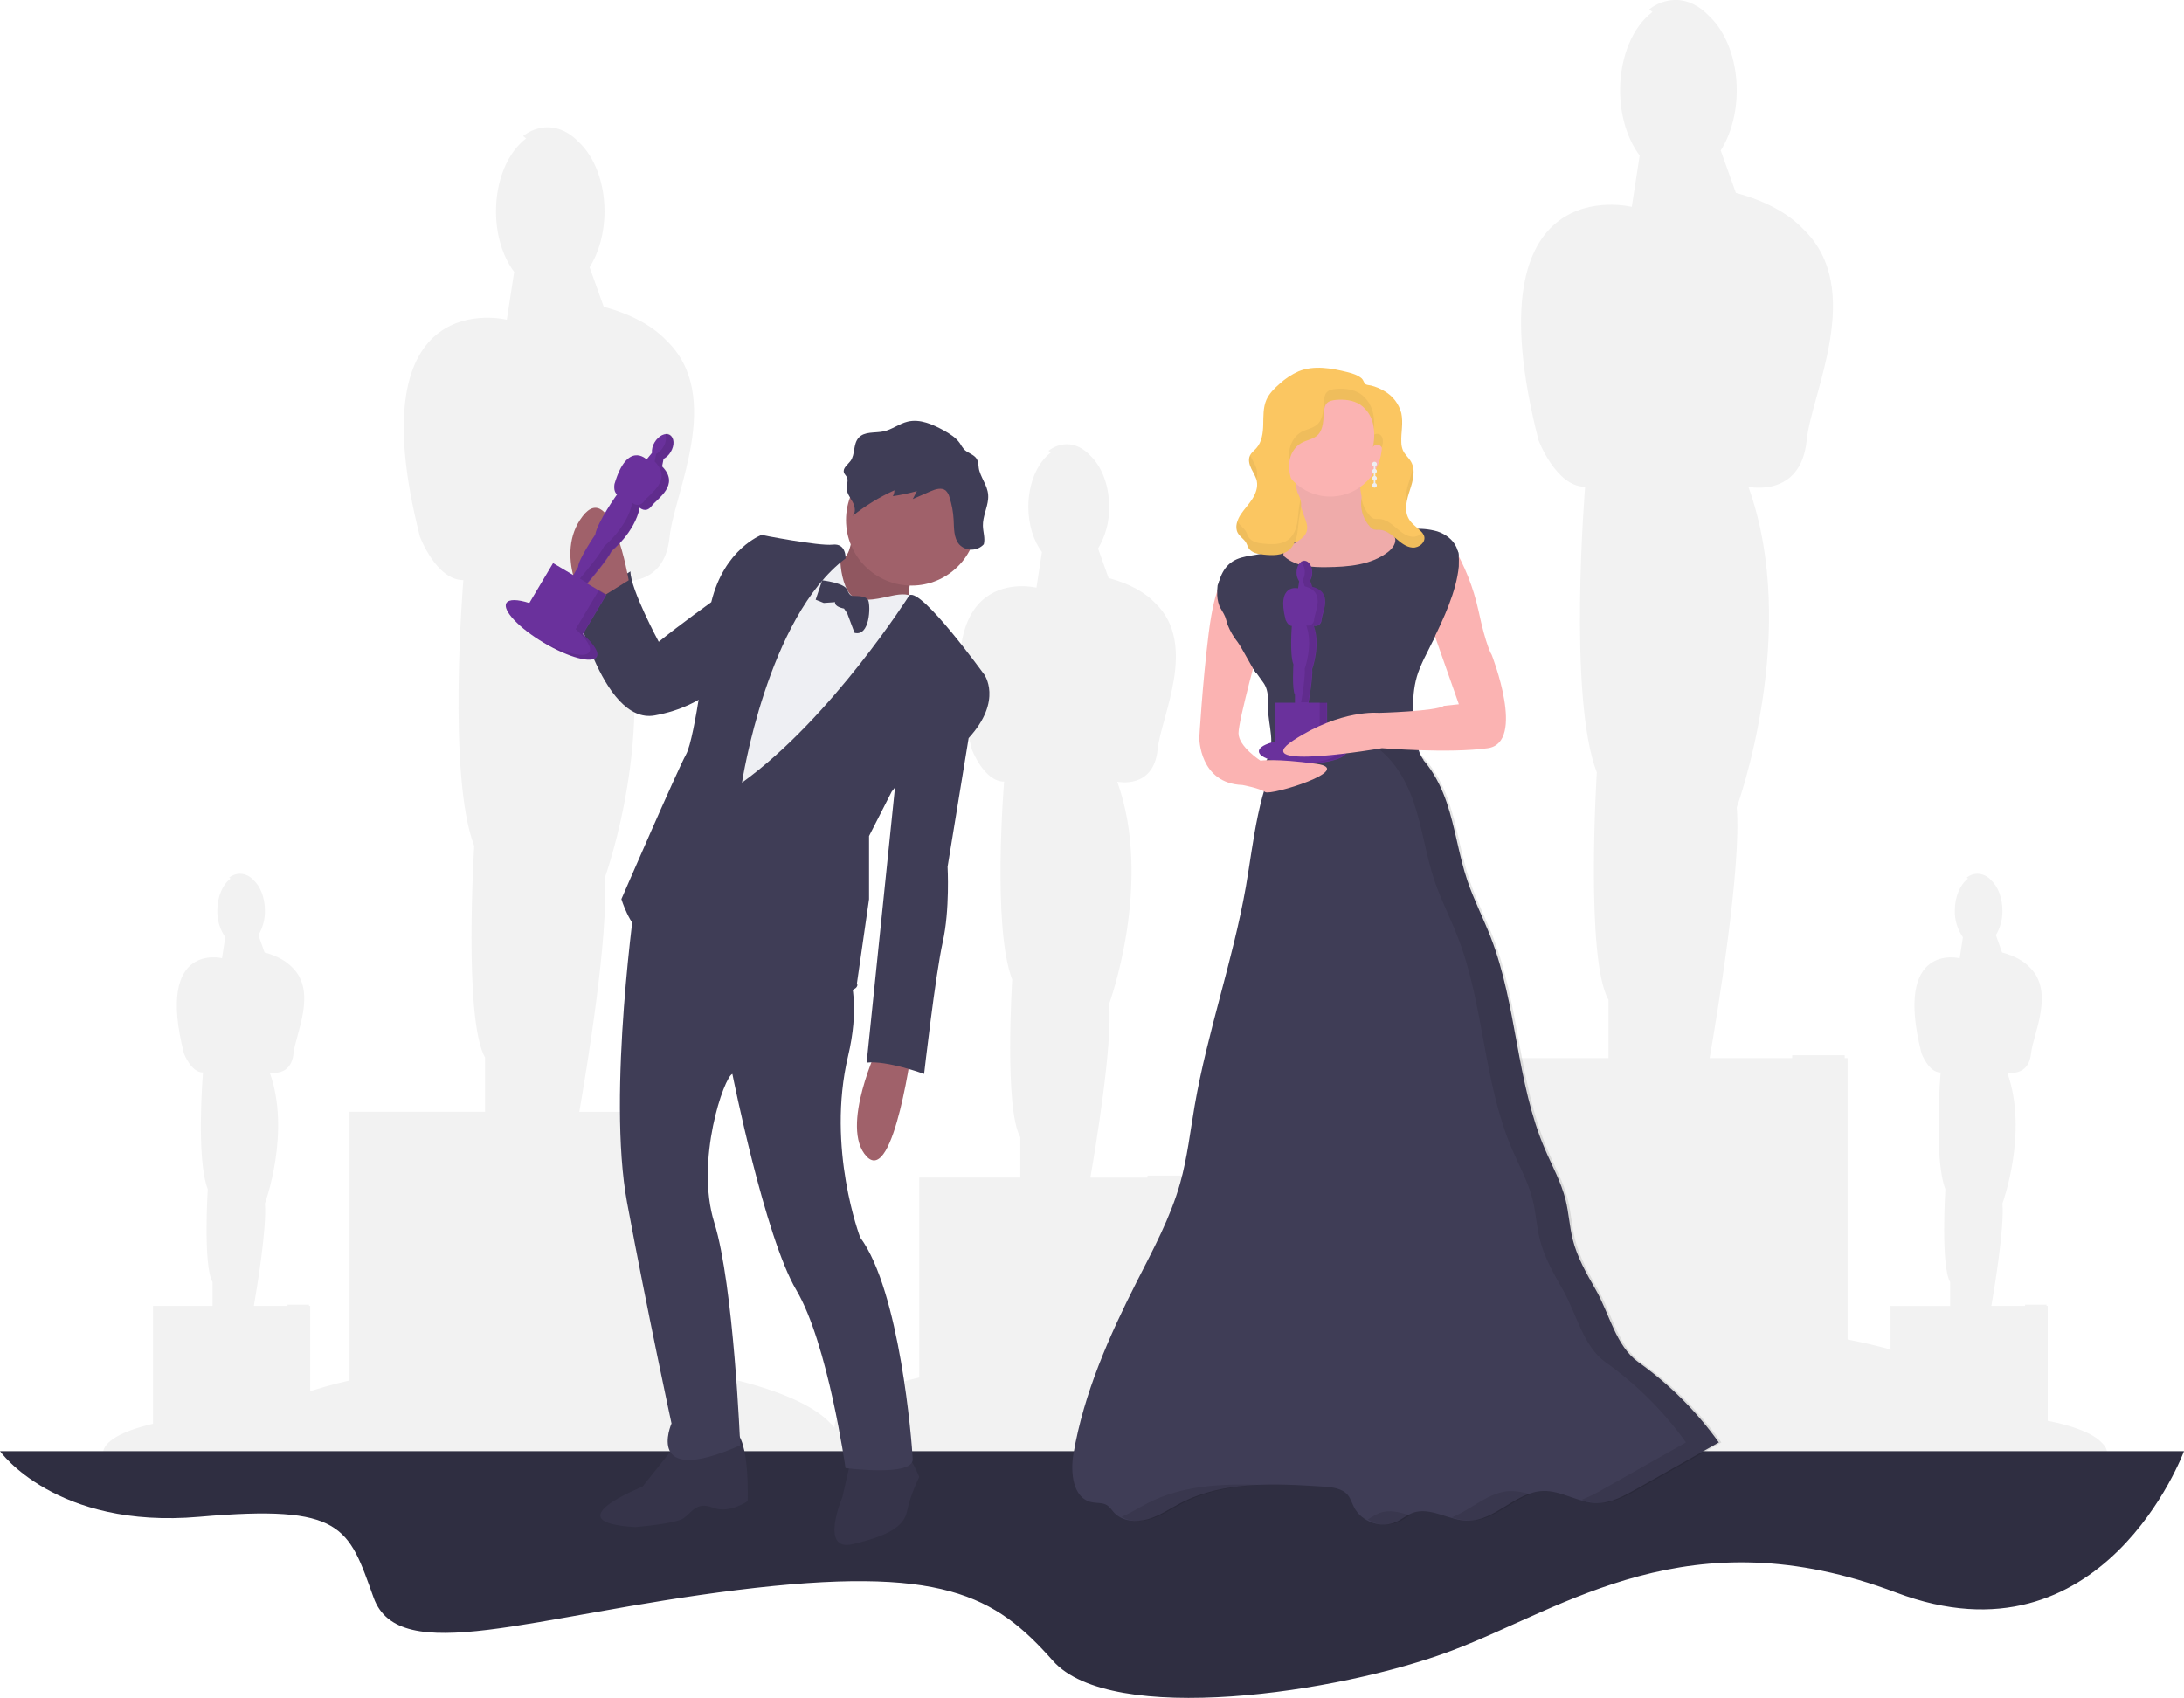
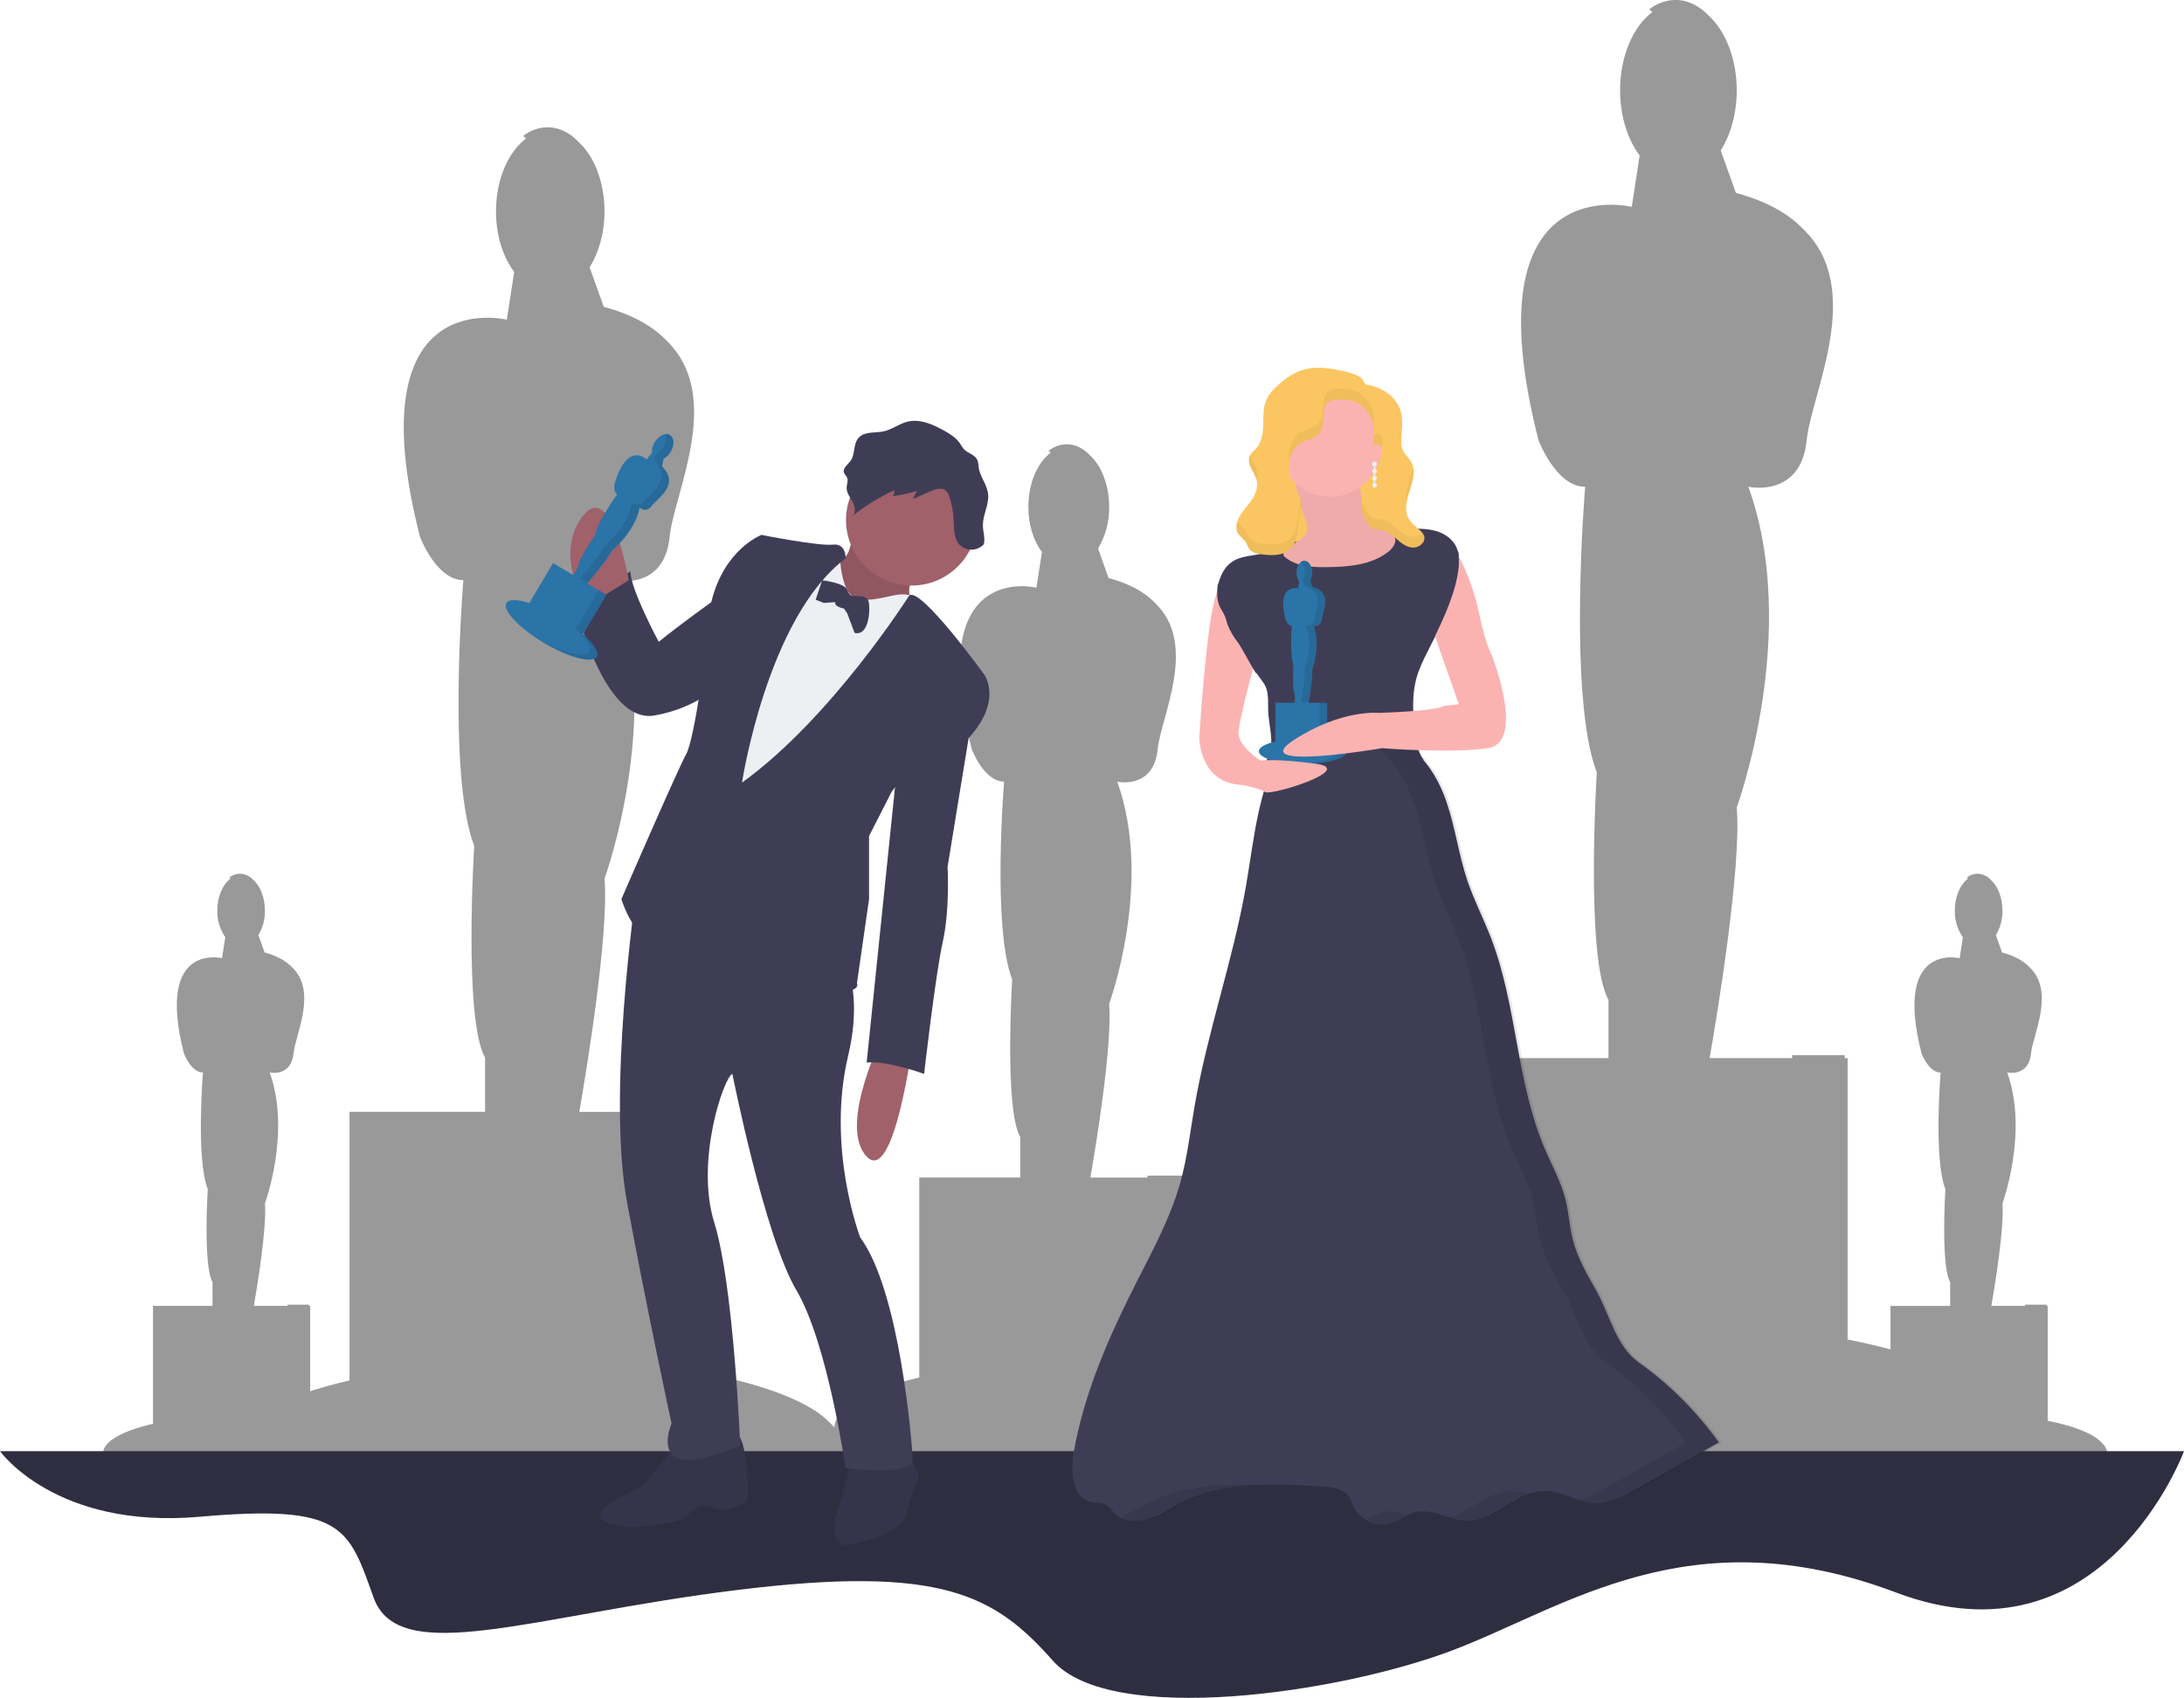
<svg xmlns="http://www.w3.org/2000/svg" width="1081" height="840.51" viewBox="0 0 1081 840.51" role="img" artist="Katerina Limpitsouni" source="https://undraw.co/">
-   <path d="M1039.16,719.07C1029,708.26,1005.49,699,974,692.87V553.55h-1.44v-1.44h-26v1.44H905.71c3.66-21.08,15.87-94.58,13.41-124.1,0,0,31.74-86.57,5.77-158.72,0,0,26,5.77,28.86-23.09,2.33-23.3,29.08-74.78-1.64-104.4-7.21-7.56-17.93-13.81-33.41-18l-7.51-21c4.9-7.75,7.93-18.21,7.93-29.74,0-15.53-5.46-29.14-13.64-36.78-4.71-5-10.46-8-16.67-8a21.38,21.38,0,0,0-13,4.66c.54.41,1.06.85,1.58,1.31-9.49,7.09-16,21.78-16,38.76,0,12.85,3.75,24.36,9.68,32.29l-3.91,25.43S786.36,112,821,247.64c0,0,8.66,23.09,23.09,23.09,0,0-8.66,103.89,5.77,141.41,0,0-5.77,92.35,5.78,112.55v28.86H783.48v142.9c-36.94,8.46-60.61,21.45-60.61,36,0,25.51,72.36,46.18,161.62,46.18S1046.1,758,1046.1,732.48C1046.1,727.82,1043.66,723.32,1039.16,719.07Z" transform="translate(-59.5 -29.75)" fill="#f2f2f2" />
-   <path d="M470.42,734.21c-9.43-10.06-31.33-18.67-60.68-24.38V580.18H408.4v-1.34H384.23v1.34h-38c3.41-19.61,14.77-88,12.48-115.48,0,0,29.54-80.57,5.37-147.71,0,0,24.17,5.37,26.86-21.48,2.17-21.68,27.06-69.59-1.53-97.15-6.71-7-16.68-12.85-31.08-16.73l-7-19.58c4.57-7.22,7.38-16.94,7.38-27.68,0-14.45-5.07-27.11-12.69-34.22-4.38-4.66-9.73-7.4-15.51-7.4a19.86,19.86,0,0,0-12.08,4.34c.5.38,1,.79,1.47,1.21-8.83,6.6-14.9,20.27-14.9,36.07,0,12,3.5,22.67,9,30l-3.64,23.66s-75.19-18.8-43,107.43c0,0,8.06,21.48,21.49,21.48,0,0-8.06,96.68,5.37,131.6,0,0-5.37,85.94,5.37,104.74v26.85H232.49v133c-34.37,7.87-56.4,20-56.4,33.53,0,23.73,67.34,43,150.4,43s150.39-19.24,150.39-43C476.88,742.35,474.61,738.16,470.42,734.21Z" transform="translate(-59.5 -29.75)" fill="#f2f2f2" />
-   <path d="M691.69,727.44c-7-7.5-23.34-13.91-45.2-18.16V612.72h-1v-1h-18v1h-28.3c2.54-14.61,11-65.56,9.3-86,0,0,22-60,4-110,0,0,18,4,20-16,1.62-16.15,20.16-51.83-1.14-72.36-5-5.24-12.42-9.57-23.15-12.46L603,301.29a39,39,0,0,0,5.5-20.62c0-10.76-3.78-20.19-9.46-25.49-3.26-3.47-7.24-5.51-11.54-5.51a14.8,14.8,0,0,0-9,3.24c.38.28.74.58,1.1.9-6.58,4.91-11.1,15.09-11.1,26.86,0,8.91,2.61,16.89,6.72,22.38l-2.72,17.63s-56-14-32,80c0,0,6,16,16,16,0,0-6,72,4,98,0,0-4,64,4,78v20h-50v99c-25.6,5.86-42,14.87-42,25,0,17.68,50.15,32,112,32s112-14.33,112-32C696.5,733.5,694.81,730.38,691.69,727.44Z" transform="translate(-59.5 -29.75)" fill="#f2f2f2" />
-   <path d="M1099.66,743.82c-4.14-4.42-13.75-8.2-26.63-10.71v-56.9h-.59v-.59h-10.61v.59h-16.68c1.5-8.61,6.49-38.64,5.48-50.69,0,0,13-35.37,2.36-64.84,0,0,10.61,2.36,11.79-9.43,1-9.51,11.88-30.54-.67-42.64-2.95-3.09-7.33-5.64-13.65-7.34l-3.07-8.6a22.9,22.9,0,0,0,3.24-12.15c0-6.34-2.23-11.9-5.57-15a9.35,9.35,0,0,0-6.81-3.25,8.74,8.74,0,0,0-5.3,1.91,7.81,7.81,0,0,1,.64.53c-3.87,2.89-6.53,8.89-6.53,15.83a22.28,22.28,0,0,0,4,13.19l-1.6,10.39s-33-8.25-18.86,47.15c0,0,3.54,9.43,9.43,9.43,0,0-3.53,42.44,2.36,57.76,0,0-2.36,37.73,2.36,46v11.79H995.23v58.37c-15.09,3.45-24.76,8.76-24.76,14.71,0,10.42,29.56,18.87,66,18.87s66-8.45,66-18.87C1102.5,747.39,1101.5,745.55,1099.66,743.82Z" transform="translate(-59.5 -29.75)" fill="#f2f2f2" />
-   <path d="M239.66,743.82c-4.14-4.42-13.75-8.2-26.63-10.71v-56.9h-.59v-.59H201.83v.59H185.15c1.5-8.61,6.49-38.64,5.48-50.69,0,0,13-35.37,2.36-64.84,0,0,10.61,2.36,11.79-9.43.95-9.51,11.88-30.54-.67-42.64-3-3.09-7.33-5.64-13.65-7.34l-3.07-8.6a22.9,22.9,0,0,0,3.24-12.15c0-6.34-2.23-11.9-5.57-15a9.35,9.35,0,0,0-6.81-3.25,8.74,8.74,0,0,0-5.3,1.91,7.81,7.81,0,0,1,.64.53c-3.87,2.89-6.53,8.89-6.53,15.83A22.28,22.28,0,0,0,171,493.71l-1.6,10.39s-33-8.25-18.86,47.15c0,0,3.54,9.43,9.43,9.43,0,0-3.53,42.44,2.36,57.76,0,0-2.36,37.73,2.36,46v11.79H135.23v58.37c-15.09,3.45-24.76,8.76-24.76,14.71,0,10.42,29.56,18.87,66,18.87s66-8.45,66-18.87C242.5,747.39,241.5,745.55,239.66,743.82Z" transform="translate(-59.5 -29.75)" fill="#f2f2f2" />
+   <path d="M1039.16,719.07C1029,708.26,1005.49,699,974,692.87V553.55h-1.44v-1.44h-26v1.44H905.71c3.66-21.08,15.87-94.58,13.41-124.1,0,0,31.74-86.57,5.77-158.72,0,0,26,5.77,28.86-23.09,2.33-23.3,29.08-74.78-1.64-104.4-7.21-7.56-17.93-13.81-33.41-18l-7.51-21c4.9-7.75,7.93-18.21,7.93-29.74,0-15.53-5.46-29.14-13.64-36.78-4.71-5-10.46-8-16.67-8a21.38,21.38,0,0,0-13,4.66c.54.41,1.06.85,1.58,1.31-9.49,7.09-16,21.78-16,38.76,0,12.85,3.75,24.36,9.68,32.29l-3.91,25.43S786.36,112,821,247.64c0,0,8.66,23.09,23.09,23.09,0,0-8.66,103.89,5.77,141.41,0,0-5.77,92.35,5.78,112.55v28.86H783.48v142.9c-36.94,8.46-60.61,21.45-60.61,36,0,25.51,72.36,46.18,161.62,46.18S1046.1,758,1046.1,732.48C1046.1,727.82,1043.66,723.32,1039.16,719.07Z" transform="translate(-59.5 -29.75)" fill="#999" />
+   <path d="M470.42,734.21c-9.43-10.06-31.33-18.67-60.68-24.38V580.18H408.4v-1.34H384.23v1.34h-38c3.41-19.61,14.77-88,12.48-115.48,0,0,29.54-80.57,5.37-147.71,0,0,24.17,5.37,26.86-21.48,2.17-21.68,27.06-69.59-1.53-97.15-6.71-7-16.68-12.85-31.08-16.73l-7-19.58c4.57-7.22,7.38-16.94,7.38-27.68,0-14.45-5.07-27.11-12.69-34.22-4.38-4.66-9.73-7.4-15.51-7.4a19.86,19.86,0,0,0-12.08,4.34c.5.38,1,.79,1.47,1.21-8.83,6.6-14.9,20.27-14.9,36.07,0,12,3.5,22.67,9,30l-3.64,23.66s-75.19-18.8-43,107.43c0,0,8.06,21.48,21.49,21.48,0,0-8.06,96.68,5.37,131.6,0,0-5.37,85.94,5.37,104.74v26.85H232.49v133c-34.37,7.87-56.4,20-56.4,33.53,0,23.73,67.34,43,150.4,43s150.39-19.24,150.39-43C476.88,742.35,474.61,738.16,470.42,734.21Z" transform="translate(-59.5 -29.75)" fill="#999" />
+   <path d="M691.69,727.44c-7-7.5-23.34-13.91-45.2-18.16V612.72h-1v-1h-18v1h-28.3c2.54-14.61,11-65.56,9.3-86,0,0,22-60,4-110,0,0,18,4,20-16,1.62-16.15,20.16-51.83-1.14-72.36-5-5.24-12.42-9.57-23.15-12.46L603,301.29a39,39,0,0,0,5.5-20.62c0-10.76-3.78-20.19-9.46-25.49-3.26-3.47-7.24-5.51-11.54-5.51a14.8,14.8,0,0,0-9,3.24c.38.28.74.58,1.1.9-6.58,4.91-11.1,15.09-11.1,26.86,0,8.91,2.61,16.89,6.72,22.38l-2.72,17.63s-56-14-32,80c0,0,6,16,16,16,0,0-6,72,4,98,0,0-4,64,4,78v20h-50v99c-25.6,5.86-42,14.87-42,25,0,17.68,50.15,32,112,32s112-14.33,112-32C696.5,733.5,694.81,730.38,691.69,727.44Z" transform="translate(-59.5 -29.75)" fill="#999" />
+   <path d="M1099.66,743.82c-4.14-4.42-13.75-8.2-26.63-10.71v-56.9h-.59v-.59h-10.61v.59h-16.68c1.5-8.61,6.49-38.64,5.48-50.69,0,0,13-35.37,2.36-64.84,0,0,10.61,2.36,11.79-9.43,1-9.51,11.88-30.54-.67-42.64-2.95-3.09-7.33-5.64-13.65-7.34l-3.07-8.6a22.9,22.9,0,0,0,3.24-12.15c0-6.34-2.23-11.9-5.57-15a9.35,9.35,0,0,0-6.81-3.25,8.74,8.74,0,0,0-5.3,1.91,7.81,7.81,0,0,1,.64.53c-3.87,2.89-6.53,8.89-6.53,15.83a22.28,22.28,0,0,0,4,13.19l-1.6,10.39s-33-8.25-18.86,47.15c0,0,3.54,9.43,9.43,9.43,0,0-3.53,42.44,2.36,57.76,0,0-2.36,37.73,2.36,46v11.79H995.23v58.37c-15.09,3.45-24.76,8.76-24.76,14.71,0,10.42,29.56,18.87,66,18.87s66-8.45,66-18.87C1102.5,747.39,1101.5,745.55,1099.66,743.82Z" transform="translate(-59.5 -29.75)" fill="#999" />
+   <path d="M239.66,743.82c-4.14-4.42-13.75-8.2-26.63-10.71v-56.9h-.59v-.59H201.83v.59H185.15c1.5-8.61,6.49-38.64,5.48-50.69,0,0,13-35.37,2.36-64.84,0,0,10.61,2.36,11.79-9.43.95-9.51,11.88-30.54-.67-42.64-3-3.09-7.33-5.64-13.65-7.34l-3.07-8.6a22.9,22.9,0,0,0,3.24-12.15c0-6.34-2.23-11.9-5.57-15a9.35,9.35,0,0,0-6.81-3.25,8.74,8.74,0,0,0-5.3,1.91,7.81,7.81,0,0,1,.64.53c-3.87,2.89-6.53,8.89-6.53,15.83A22.28,22.28,0,0,0,171,493.71l-1.6,10.39s-33-8.25-18.86,47.15c0,0,3.54,9.43,9.43,9.43,0,0-3.53,42.44,2.36,57.76,0,0-2.36,37.73,2.36,46v11.79H135.23v58.37c-15.09,3.45-24.76,8.76-24.76,14.71,0,10.42,29.56,18.87,66,18.87s66-8.45,66-18.87C242.5,747.39,241.5,745.55,239.66,743.82Z" transform="translate(-59.5 -29.75)" fill="#999" />
  <path d="M59.5,748.13h1081s-40,108.72-142.47,70-163.71,7.5-219.95,28.74-168.71,37.5-197.45,5-55-47.49-156.21-35-167.47,38.74-180,3.75-15-46.24-86.23-40S59.5,748.13,59.5,748.13Z" transform="translate(-59.5 -29.75)" fill="#2f2e41" />
  <path d="M694.24,399.7c-12.14,20.64-14,45.48-18.09,69.06-6.42,36.54-19,71.78-25.34,108.34-2.21,12.79-3.64,25.76-7.15,38.25-4.82,17.16-13.42,33-21.49,48.85-13.74,27.08-26.21,55.24-31.34,85.17-1.6,9.33-.35,22,8.89,24,2.64.59,5.61.12,7.86,1.62,1.32.87,2.16,2.28,3.22,3.45,4.06,4.48,11.05,5,16.85,3.37s10.86-5.21,16.24-8c21.36-11,46.68-9.69,70.64-8.13,4.41.28,9.36.83,12.15,4.27,1.41,1.75,2,4,3.05,6,3.72,7.25,13.54,10.62,20.92,7.18,2.76-1.29,5.13-3.36,8-4.42,8.77-3.27,18,3.82,27.39,3.87,13.5.06,23.66-14.24,37.15-14.73,9.2-.33,17.61,5.94,26.81,6,6.9,0,13.26-3.48,19.26-6.87l41-23.16a170.64,170.64,0,0,0-39.73-39.68c-11.29-8-14.34-24-21.23-36-4.55-7.94-9.15-16-11.37-24.87-1.6-6.4-1.92-13.06-3.5-19.47-2.19-8.84-6.7-16.89-10.28-25.26-14.2-33.16-13.72-71-26.73-104.65-3.66-9.48-8.37-18.55-11.62-28.18-4.28-12.68-5.95-26.12-10.27-38.78s-12-25.09-24.25-30.54a48.75,48.75,0,0,0-16.72-3.63C720.25,391.84,707.52,394.3,694.24,399.7Z" transform="translate(-59.5 -29.75)" fill="#3f3d56" />
  <rect x="631.06" y="201.78" width="57.04" height="76.06" fill="#fbc661" />
  <path d="M746.06,290.53c-2.9-.45-5.86,0-8.79,0-7.21-.09-9.26,8.62-16.45,9.33-8.77.86-20.93-4.69-28.26.21a28.39,28.39,0,0,1-4.24,2.44c-6,2.64-13.33,1.66-18.82,5.25S662,318.44,662,325a17.38,17.38,0,0,0,1,6.91c.77,1.87,2.05,3.49,2.82,5.36.54,1.32.82,2.73,1.27,4.09a33.48,33.48,0,0,0,5,8.64l12.7,17.67c3.33,4.64,2,10.38,2.54,16.07.4,4.37,1.42,8.69,1.41,13.07s-1.21,9-4.48,12q11.28-.69,22.49-2.07c6.16-.76,12.3-1.67,18.49-2.11,13-.92,26.06.27,39,1.46-2.14-2.66-3.11-6.37-3.64-9.74-1.76-11.18-2.87-22.89.81-33.59a79.28,79.28,0,0,1,4.15-9.34l3.95-7.95c5.59-11.24,10.81-22.76,12-35.26a19,19,0,0,0-1.11-9.5c-1.73-3.87-5.47-6.59-9.5-7.91a33.39,33.39,0,0,0-12.6-1.1C754.36,291.89,750,291.13,746.06,290.53Z" transform="translate(-59.5 -29.75)" fill="#3f3d56" />
  <path d="M705,285.27c.91,2.38,2,4.93,1.29,7.39-1.32,4.88-8.06,5.87-11,10a2.13,2.13,0,0,0-.45,2.11,2.32,2.32,0,0,0,.54.63c5.49,4.78,13.43,5.19,20.71,5.11,10.61-.1,21.94-1,30.35-7.43,2.35-1.8,4.56-4.8,3.36-7.51-.93-2.07-3.38-2.85-5.41-3.87-4.55-2.29-7.81-6.65-9.61-11.42s-2.26-9.92-2.34-15a4.25,4.25,0,0,0-.54-2.5c-.7-1-2-1.15-3.23-1.23a96.57,96.57,0,0,0-20.53.82c-1.92.28-5.58.54-6.93,2.11s-.57,3.43-.31,5.14A76.79,76.79,0,0,0,705,285.27Z" transform="translate(-59.5 -29.75)" fill="#fbb3b2" />
  <path d="M705,285.27c.91,2.38,2,4.93,1.29,7.39-1.32,4.88-8.06,5.87-11,10a2.13,2.13,0,0,0-.45,2.11,2.32,2.32,0,0,0,.54.63c5.49,4.78,13.43,5.19,20.71,5.11,10.61-.1,21.94-1,30.35-7.43,2.35-1.8,4.56-4.8,3.36-7.51-.93-2.07-3.38-2.85-5.41-3.87-4.55-2.29-7.81-6.65-9.61-11.42s-2.26-9.92-2.34-15a4.25,4.25,0,0,0-.54-2.5c-.7-1-2-1.15-3.23-1.23a96.57,96.57,0,0,0-20.53.82c-1.92.28-5.58.54-6.93,2.11s-.57,3.43-.31,5.14A76.79,76.79,0,0,0,705,285.27Z" transform="translate(-59.5 -29.75)" opacity="0.05" />
  <circle cx="658.41" cy="220.21" r="25.61" fill="#fbb3b2" />
  <path d="M742.33,778.75a35.36,35.36,0,0,0-5.79,3.22,16.45,16.45,0,0,0,15.28,1.2c1.94-.91,3.68-2.2,5.54-3.25C752.24,778.32,747.21,776.93,742.33,778.75Z" transform="translate(-59.5 -29.75)" opacity="0.1" />
  <path d="M627.59,773.86c-4.33,2.22-8.46,4.93-12.93,6.78,4.06,2.42,9.49,2.53,14.16,1.18,5.8-1.69,10.86-5.21,16.23-8,11.72-6,24.64-8.35,37.86-9C663.75,764.18,644.44,765.2,627.59,773.86Z" transform="translate(-59.5 -29.75)" opacity="0.1" />
  <path d="M871.68,704.13c-11.29-8-14.33-24-21.23-36-4.55-7.94-9.15-16-11.37-24.87-1.6-6.4-1.92-13.06-3.5-19.47-2.18-8.84-6.69-16.89-10.27-25.26-14.2-33.16-13.73-71-26.73-104.65-3.67-9.48-8.38-18.55-11.63-28.18-4.27-12.68-6-26.12-10.27-38.78s-12-25.09-24.25-30.54c-5.23-2.34-11-3.25-16.72-3.63a87,87,0,0,0-14.48.25A44.88,44.88,0,0,1,735,396.4c12.22,5.45,19.93,17.88,24.25,30.54s6,26.1,10.27,38.78c3.25,9.63,8,18.7,11.62,28.18,13,33.65,12.53,71.49,26.73,104.65,3.59,8.37,8.1,16.42,10.28,25.26,1.58,6.41,1.9,13.07,3.5,19.47,2.22,8.87,6.82,16.93,11.37,24.87,6.89,12,9.94,27.94,21.23,36A170.64,170.64,0,0,1,894,743.81l-41,23.16a70.8,70.8,0,0,1-10.75,5.26,30.3,30.3,0,0,0,9,1.61c6.89,0,13.25-3.48,19.25-6.87l41-23.16A170.45,170.45,0,0,0,871.68,704.13Z" transform="translate(-59.5 -29.75)" opacity="0.1" />
  <path d="M806.87,767.89c-10.57.38-19.1,9.25-28.8,13a32.66,32.66,0,0,0,9.11,1.69c10.86,0,19.56-9.19,29.57-13.06A29.38,29.38,0,0,0,806.87,767.89Z" transform="translate(-59.5 -29.75)" opacity="0.1" />
-   <path d="M716.36,396.51V377.62h-9.17c.49-2.83,2.13-12.72,1.8-16.69,0,0,4.27-11.64.78-21.34a3.14,3.14,0,0,0,3.88-3.1c.38-3.88,5.82-13.58-4.66-16.3l-1.07-3a7.52,7.52,0,0,0,1.07-4c0-3.21-1.74-5.82-3.88-5.82s-3.88,2.61-3.88,5.82a7.34,7.34,0,0,0,1.3,4.35L702,321s-10.86-2.72-6.2,15.52c0,0,1.16,3.1,3.1,3.1,0,0-1.16,14,.78,19,0,0-.78,12.41.77,15.13v3.88h-9.7v19.21c-5,1.14-8.15,2.89-8.15,4.85,0,3.43,9.73,6.21,21.73,6.21s21.73-2.78,21.73-6.21C726.06,399.52,722.21,397.62,716.36,396.51Z" transform="translate(-59.5 -29.75)" fill="#6A319C" />
+   <path d="M716.36,396.51V377.62h-9.17c.49-2.83,2.13-12.72,1.8-16.69,0,0,4.27-11.64.78-21.34a3.14,3.14,0,0,0,3.88-3.1c.38-3.88,5.82-13.58-4.66-16.3l-1.07-3a7.52,7.52,0,0,0,1.07-4c0-3.21-1.74-5.82-3.88-5.82s-3.88,2.61-3.88,5.82a7.34,7.34,0,0,0,1.3,4.35L702,321s-10.86-2.72-6.2,15.52c0,0,1.16,3.1,3.1,3.1,0,0-1.16,14,.78,19,0,0-.78,12.41.77,15.13v3.88h-9.7v19.21c-5,1.14-8.15,2.89-8.15,4.85,0,3.43,9.73,6.21,21.73,6.21s21.73-2.78,21.73-6.21C726.06,399.52,722.21,397.62,716.36,396.51Z" transform="translate(-59.5 -29.75)" fill="#2B74A8" />
  <path d="M705.3,313a7.55,7.55,0,0,1-1.06,4l1.06,3c10.48,2.71,5.05,12.41,4.66,16.29a3.15,3.15,0,0,1-3.88,3.11c3.49,9.7-.78,21.34-.78,21.34.33,4-1.31,13.85-1.8,16.69H707c.49-2.84,2.14-12.72,1.81-16.69,0,0,4.26-11.64.77-21.34a3.15,3.15,0,0,0,3.88-3.11c.39-3.88,5.82-13.58-4.65-16.29l-1.07-3a7.55,7.55,0,0,0,1.07-4c0-3.21-1.74-5.82-3.88-5.82a2.87,2.87,0,0,0-1.75.63A6.57,6.57,0,0,1,705.3,313Z" transform="translate(-59.5 -29.75)" opacity="0.1" />
  <path d="M716.17,396.31V377.43h-3.49v18.88c5.84,1.12,9.7,3,9.7,5.17,0,3.27-8.8,5.94-20,6.19l1.75,0c12,0,21.73-2.78,21.73-6.21C725.87,399.33,722,397.43,716.17,396.31Z" transform="translate(-59.5 -29.75)" opacity="0.1" />
  <path d="M726.54,214c-8-2-16.6-3.53-24.22-.46a34.63,34.63,0,0,0-9.52,6.27c-2.59,2.25-5.11,4.74-6.49,7.89-1.65,3.8-1.46,8.1-1.56,12.24s-.65,8.58-3.4,11.67c-1.07,1.2-2.46,2.18-3.15,3.64-1,2-.34,4.47.64,6.5s2.29,3.95,2.74,6.17c.61,3.07-.58,6.25-2.27,8.89s-3.89,4.92-5.64,7.53-3.11,6.35-1.52,9.22c1,1.85,3.06,3,4.1,4.82.5.87.75,1.88,1.28,2.73,1.47,2.33,4.56,2.9,7.29,3.18,4.37.46,9.24.6,12.63-2.2,2.33-1.92,3.51-4.91,4.08-7.88s.59-6,1.12-9c.38-2.14,1-4.28.82-6.44-.25-2.88-1.92-5.41-3.23-8A21.86,21.86,0,0,1,697.58,259c.39-4.06,2.53-8.07,6.11-10,2.52-1.39,5.63-1.74,7.77-3.66,3.39-3,2.88-8.32,3.49-12.81a6.11,6.11,0,0,1,.95-2.81c1.06-1.44,3-1.83,4.8-2,4.19-.36,8.64.09,12.15,2.42a15.71,15.71,0,0,1,6.3,9.68,27.72,27.72,0,0,1-.21,11.75c.14-1.69,2.74-2.15,3.94-1s1.26,3.13.92,4.79c-1.4,7-7.74,12-9.87,18.8a17,17,0,0,0,3.66,16.3,4.63,4.63,0,0,0,2,1.42,8.56,8.56,0,0,0,2.43.12c3.19,0,5.93,2.19,8.36,4.27s5,4.31,8.24,4.56,6.73-2.67,5.77-5.72a6.18,6.18,0,0,0-1.63-2.38c-2-2.06-4.62-3.68-6-6.2-2.41-4.23-.94-9.52.58-14.15s3-9.93.53-14.14c-1.16-2-3.1-3.5-4-5.62a10.58,10.58,0,0,1-.77-3.86c-.21-4.84,1-9.77,0-14.49a17.7,17.7,0,0,0-8.33-10.88,24.07,24.07,0,0,0-6.68-2.79c-.91-.23-2.29-.18-2.93-.86s-.86-1.89-1.67-2.65C731.53,215.41,728.93,214.59,726.54,214Z" transform="translate(-59.5 -29.75)" fill="#fbc661" />
  <path d="M742.88,245.19a2.7,2.7,0,0,0-3.19-.26,32.78,32.78,0,0,1-.69,6.32c.44-1.41,2.76-1.73,3.88-.63a3.38,3.38,0,0,1,.57.75,13.46,13.46,0,0,0,.35-1.39C744.14,248.32,744.09,246.38,742.88,245.19Z" transform="translate(-59.5 -29.75)" opacity="0.05" />
  <path d="M753,243.38a11.69,11.69,0,0,0,.09,1.19,49.33,49.33,0,0,0,.19-8.23A63.74,63.74,0,0,0,753,243.38Z" transform="translate(-59.5 -29.75)" opacity="0.05" />
  <path d="M739,251.25a1.91,1.91,0,0,0-.06.33Z" transform="translate(-59.5 -29.75)" opacity="0.05" />
  <path d="M755.67,278.46a42.46,42.46,0,0,1,1.6-6c1.21-3.66,2.37-7.75,1.58-11.39a39.89,39.89,0,0,1-1.58,6C756.06,270.69,754.88,274.8,755.67,278.46Z" transform="translate(-59.5 -29.75)" opacity="0.05" />
  <path d="M739.15,239.83a21.71,21.71,0,0,1,.4,2.37,24.32,24.32,0,0,0-.4-7.8,15.7,15.7,0,0,0-6.3-9.69c-3.51-2.32-8-2.78-12.15-2.42-1.78.16-3.74.55-4.8,2a6.07,6.07,0,0,0-.95,2.8c-.61,4.5-.1,9.79-3.49,12.81-2.14,1.93-5.25,2.28-7.77,3.67-3.58,2-5.72,6-6.11,10a17.43,17.43,0,0,0,.16,4.33,12.53,12.53,0,0,1,6-8.94c2.52-1.39,5.63-1.74,7.77-3.66,3.39-3,2.88-8.32,3.49-12.81a6.11,6.11,0,0,1,.95-2.81c1.06-1.44,3-1.83,4.8-2,4.19-.36,8.64.09,12.15,2.42A15.71,15.71,0,0,1,739.15,239.83Z" transform="translate(-59.5 -29.75)" opacity="0.05" />
  <path d="M763.38,293.48a6.07,6.07,0,0,1-4.78,2c-3.19-.25-5.82-2.48-8.24-4.56s-5.17-4.23-8.36-4.27a8.94,8.94,0,0,1-2.43-.12,4.72,4.72,0,0,1-2-1.42,16.76,16.76,0,0,1-4.18-8.71,17,17,0,0,0,4.18,14.14,4.63,4.63,0,0,0,2,1.42,8.56,8.56,0,0,0,2.43.12c3.19,0,5.93,2.19,8.36,4.27s5,4.31,8.24,4.56,6.73-2.67,5.77-5.72A4.94,4.94,0,0,0,763.38,293.48Z" transform="translate(-59.5 -29.75)" opacity="0.05" />
  <path d="M681.34,267a9.69,9.69,0,0,0,.24-4.51c-.45-2.21-1.77-4.13-2.74-6.16q-.3-.62-.54-1.26c0,.06-.07.12-.1.19-1,2-.34,4.47.64,6.5A41.8,41.8,0,0,1,681.34,267Z" transform="translate(-59.5 -29.75)" opacity="0.05" />
  <path d="M703.18,277.14c-.17.89-.37,1.77-.53,2.66-.53,3-.56,6-1.12,9s-1.75,6-4.08,7.88c-3.39,2.79-8.26,2.66-12.63,2.2-2.73-.28-5.82-.86-7.29-3.18-.53-.86-.78-1.86-1.28-2.74-1-1.84-3.07-3-4.1-4.82-.07-.12-.13-.26-.19-.39a7.12,7.12,0,0,0,.19,5.83c1,1.85,3.06,3,4.1,4.82.5.87.75,1.88,1.28,2.73,1.47,2.33,4.56,2.9,7.29,3.18,4.37.46,9.24.6,12.63-2.2,2.33-1.92,3.51-4.91,4.08-7.88s.59-6,1.12-9c.38-2.14,1-4.28.82-6.44A10,10,0,0,0,703.18,277.14Z" transform="translate(-59.5 -29.75)" opacity="0.05" />
  <path d="M665.92,315.14s-5,2.72-8.15,27.94-4.66,52-4.66,52,0,22.51,21.34,23.28c0,0,8.54,1.56,11.26,3.5s45.4-11.26,25.22-14-27.55-1.56-27.55-1.56-10.87-7-10.87-13.58S683.38,347,683.38,347Z" transform="translate(-59.5 -29.75)" fill="#fbb3b2" />
  <path d="M665.84,334.92c.54,1.32.82,2.73,1.27,4.09a33.31,33.31,0,0,0,5,8.64c2.54,3.54,6.62,11.88,9.15,15.42a59.14,59.14,0,0,1,6.6-14.75l-21.92-35.5s-1.72.92-3.77,6.7c-.11,1.05-.17,2.1-.18,3.13a17.38,17.38,0,0,0,1,6.91C663.79,331.43,665.07,333.05,665.84,334.92Z" transform="translate(-59.5 -29.75)" fill="#3f3d56" />
  <path d="M741,263a1.16,1.16,0,0,0-.77-1.09v-1.31a1.15,1.15,0,0,0,.77-1.09,1.17,1.17,0,1,0-1.55,1.09v1.31a1.16,1.16,0,0,0,0,2.19v1.3a1.16,1.16,0,0,0,0,2.19v1.31a1.16,1.16,0,1,0,.78,0v-1.31a1.16,1.16,0,0,0,0-2.19v-1.3A1.16,1.16,0,0,0,741,263Z" transform="translate(-59.5 -29.75)" fill="#eeeff3" />
  <path d="M778.45,299.62a108.49,108.49,0,0,1,12.8,32.21c3.88,18.24,6.6,22.12,6.6,22.12s17.08,43.46-1.94,46.18-52.38,0-52.38,0-67.52,11.64-43.85-3.88S742,382.66,742,382.66s28.33-.77,32.21-3.49l7.37-.77-17.46-49.67Z" transform="translate(-59.5 -29.75)" fill="#fbb3b2" />
  <path d="M760.41,328.14l8.14,19c5.5-11.09,11.83-24.68,13-37a48.83,48.83,0,0,0-.15-6.84,19.75,19.75,0,0,0-3.49-5.05Z" transform="translate(-59.5 -29.75)" fill="#3f3d56" />
  <path d="M494.47,547s-19.63,40.86-6,55.28,22.84-56.88,22.84-56.88Z" transform="translate(-59.5 -29.75)" fill="#a0616a" />
  <path d="M399.52,738.08l-22,27.64s-44.47,17.63-3.61,20c0,0,20-1.6,24-4.41s6.41-8.41,14.42-5.2,17.23-3.21,17.23-3.21,1.2-31.25-6.81-34.85S399.52,738.08,399.52,738.08Z" transform="translate(-59.5 -29.75)" fill="#36344a" />
  <path d="M481.65,748.09l-5.21,22.84s-11.62,27.24,5.21,23.23,25.24-8.41,26.84-16.42,6-16.83,6-16.83-4.81-12.42-9.21-12.82S481.65,748.09,481.65,748.09Z" transform="translate(-59.5 -29.75)" fill="#36344a" />
  <path d="M374.28,472.06s-14.42,99-4.4,153,22,109.37,22,109.37-14,32,34,10.82c0,0-3.2-79.33-12.82-110.17S418,562.6,422,561.4c0,0,16,80.53,31.65,107S478,756.51,478,756.51s33.66,4.4,33.26-4.41-6.41-83.33-26-109.77c0,0-16.83-44.07-6-89.74s-11.62-61.3-11.62-61.3L432,449.23l-35.65-8Z" transform="translate(-59.5 -29.75)" fill="#3f3d56" />
  <path d="M480,301.5a11.35,11.35,0,0,1-1.79,3.62,10.36,10.36,0,0,1-2.92,2.19,56,56,0,0,1-11.11,4.77c-1,2,.62,4.25,2.16,5.87l4.52,4.78c2.64,2.78,5.28,5.56,8.13,8.12a70.76,70.76,0,0,0,18.53,12c3.54,1.57,8.11,2.69,10.95.06s2.13-7.25,3.85-10.68a1.93,1.93,0,0,0-.33-3.06c-2.32-2.29-2.79-5.91-2.3-9.13s1.8-6.26,2.55-9.43.89-6.71-.8-9.5a13.14,13.14,0,0,0-3.78-3.72,35,35,0,0,0-10.82-5.16c-2-.55-4-.92-6-1.51-1.24-.38-4.6-2.7-5.66-2.51C483,288.57,480.77,299.17,480,301.5Z" transform="translate(-59.5 -29.75)" fill="#a0616a" />
  <path d="M480,301.5a11.35,11.35,0,0,1-1.79,3.62,10.36,10.36,0,0,1-2.92,2.19,56,56,0,0,1-11.11,4.77c-1,2,.62,4.25,2.16,5.87l4.52,4.78c2.64,2.78,5.28,5.56,8.13,8.12a70.76,70.76,0,0,0,18.53,12c3.54,1.57,8.11,2.69,10.95.06s2.13-7.25,3.85-10.68a1.93,1.93,0,0,0-.33-3.06c-2.32-2.29-2.79-5.91-2.3-9.13s1.8-6.26,2.55-9.43.89-6.71-.8-9.5a13.14,13.14,0,0,0-3.78-3.72,35,35,0,0,0-10.82-5.16c-2-.55-4-.92-6-1.51-1.24-.38-4.6-2.7-5.66-2.51C483,288.57,480.77,299.17,480,301.5Z" transform="translate(-59.5 -29.75)" opacity="0.1" />
  <path d="M475.51,308.69c-.05-.79-.14-1.71-.81-2.14a2.25,2.25,0,0,0-1.28-.27c-9.46,0-17.13,7.44-23.08,14.78-12.54,15.45-22.43,32.89-31,50.86-5.27,11.07-10.16,23.52-6.77,35.31a36.25,36.25,0,0,0,4.73,9.83,53.81,53.81,0,0,0,10.24,11.53,11.49,11.49,0,0,0,5.32,2.9c3,.48,5.85-1.17,8.41-2.76q7.71-4.8,15.35-9.7c8.27-5.3,16.54-10.69,23.83-17.27s13.62-14.44,17.21-23.58c1.53-3.88,2.55-8,4.27-11.76,2.62-5.79,6.85-10.9,8.35-17.08.71-2.95.77-6,1.53-8.95.6-2.35,1.64-4.57,2.14-6.94s.38-5-1.13-6.94c-2.54-3.22-7.48-2.74-11.5-1.91-5.24,1.08-14.58,3.74-19.57.57C477.48,322.44,475.81,313.33,475.51,308.69Z" transform="translate(-59.5 -29.75)" fill="#eeeff3" />
  <path d="M472.84,327.84l-5.61.4-4-1.61,3.21-9.61s11.3,1.28,12.46,4.84c0,0,.84,2.45,2.2,2.81s7-.44,8.17,2.36.8,18-6.81,16l-3.6-9.62-1.61-2.4S472.44,330.24,472.84,327.84Z" transform="translate(-59.5 -29.75)" fill="#3f3d56" />
  <path d="M426.76,417.18s12.42-81.73,51.28-111c0,0,.4-7.61-6.41-6.81s-35.25-4.81-35.25-4.81l-26.84,52.09s-6,48.47-10.42,56.48-32.05,71.72-32.05,71.72,15.63,52.48,38.86-18c0,0-18,57.29,32.85,62.9s44.87-3.21,44.87-3.21l6-41.66V443.62l11.22-22,45.67-58.09s-31-42.92-36.92-39.09C509.63,324.4,471.23,385.13,426.76,417.18Z" transform="translate(-59.5 -29.75)" fill="#3f3d56" />
  <path d="M442.39,297.79l-6-3.21s-18.43,6.81-24.84,33.26c0,0-15.62,11.21-26,19.63,0,0-14-26-14-34.86,0,0-23.24,15.63-28.45,11.62,0,0,14,64.5,40.47,59.69S420,363.49,420,363.49Z" transform="translate(-59.5 -29.75)" fill="#3f3d56" />
  <path d="M531.33,365.9l15.22-2.41s9.62,12.82-7.61,31.65l-10.42,63.7s1.2,21.23-2.4,37.26-9.22,65.3-9.22,65.3-18.42-6.81-28.44-5.61L503.68,408Z" transform="translate(-59.5 -29.75)" fill="#3f3d56" />
  <path d="M370.68,317s-8.42-50.48-22.84-31.65,1.6,44.87,1.6,44.87Z" transform="translate(-59.5 -29.75)" fill="#a0616a" />
  <circle cx="451.2" cy="257.43" r="32.45" fill="#a0616a" />
  <path d="M536.64,252.17a22.92,22.92,0,0,1-2-2.93c-1.95-2.86-5-4.73-8-6.41-5.49-3-11.75-5.82-17.86-4.36-4.23,1-7.82,4-12.08,4.86s-9.32-.09-12.19,3.11-1.6,8.24-4.07,11.55c-1.37,1.83-3.91,3.51-3.22,5.69.29.92,1.14,1.57,1.53,2.46.69,1.56-.16,3.35-.2,5.06-.05,2.53,1.68,4.7,2.9,6.92s1.88,5.32,0,7.06a98,98,0,0,1,20.76-12.73,6.14,6.14,0,0,1-.78,2.93,96.62,96.62,0,0,0,11.91-2.53l-2.06,3.95,8.84-3.86c2.39-1.05,5.39-2,7.43-.4a6.72,6.72,0,0,1,1.9,3.31A43.94,43.94,0,0,1,531.51,287c.22,4.28,0,9,2.77,12.27a8.33,8.33,0,0,0,12.17-.08c.78-3-.39-6.1-.45-9.18-.09-4.49,2.17-8.71,2.58-13.18.53-5.65-2.81-9-4.33-14-.59-1.92-.23-4.19-1.36-6C541.43,254.59,538.45,254.09,536.64,252.17Z" transform="translate(-59.5 -29.75)" fill="#3f3d56" />
-   <path d="M348.05,343.69l11.57-19.43-9.44-5.62c2.24-2.62,10-11.78,12.07-16.06,0,0,11.52-9.36,13.87-21.48,0,0,3.12,2.94,5.9-.82s14.3-10.4,5.19-19.61l.73-3.73a9,9,0,0,0,3.55-3.46c2-3.31,1.77-7-.43-8.36s-5.59.3-7.56,3.61a8.81,8.81,0,0,0-1.32,5.26l-2.63,3.2s-9.52-9.45-15.9,12.16c0,0-.7,3.91,1.3,5.1,0,0-9.76,13.65-10.85,20,0,0-8.4,12.3-8.47,16l-2.38,4-10-5.94-11.76,19.77c-5.81-1.87-10.15-2-11.35,0-2.1,3.53,6.2,12.35,18.55,19.7s24.05,10.44,26.15,6.92C356.19,352.73,353.38,348.41,348.05,343.69Z" transform="translate(-59.5 -29.75)" fill="#6A319C" />
+   <path d="M348.05,343.69l11.57-19.43-9.44-5.62c2.24-2.62,10-11.78,12.07-16.06,0,0,11.52-9.36,13.87-21.48,0,0,3.12,2.94,5.9-.82s14.3-10.4,5.19-19.61l.73-3.73a9,9,0,0,0,3.55-3.46c2-3.31,1.77-7-.43-8.36s-5.59.3-7.56,3.61a8.81,8.81,0,0,0-1.32,5.26l-2.63,3.2s-9.52-9.45-15.9,12.16c0,0-.7,3.91,1.3,5.1,0,0-9.76,13.65-10.85,20,0,0-8.4,12.3-8.47,16l-2.38,4-10-5.94-11.76,19.77c-5.81-1.87-10.15-2-11.35,0-2.1,3.53,6.2,12.35,18.55,19.7s24.05,10.44,26.15,6.92C356.19,352.73,353.38,348.41,348.05,343.69Z" transform="translate(-59.5 -29.75)" fill="#2B74A8" />
  <path d="M387.81,251a9.08,9.08,0,0,1-3.54,3.47l-.74,3.72c9.12,9.21-2.41,15.86-5.19,19.62a3.76,3.76,0,0,1-5.89.81c-2.35,12.12-13.87,21.48-13.87,21.48-2.09,4.29-9.83,13.45-12.07,16.06l3.59,2.14c2.24-2.61,10-11.78,12.07-16.06,0,0,11.52-9.36,13.87-21.48,0,0,3.12,2.94,5.9-.82s14.3-10.4,5.19-19.61l.73-3.73a9,9,0,0,0,3.54-3.46c2-3.3,1.78-7-.42-8.36a3.48,3.48,0,0,0-2.18-.43A7.86,7.86,0,0,1,387.81,251Z" transform="translate(-59.5 -29.75)" opacity="0.1" />
  <path d="M348,343.37l11.57-19.43L356,321.8l-11.57,19.43c5.33,4.73,8.13,9,6.81,11.26-2,3.35-12.69.71-24.35-5.87.59.36,1.18.73,1.79,1.09,12.34,7.35,24.05,10.45,26.15,6.92C356.1,352.41,353.3,348.09,348,343.37Z" transform="translate(-59.5 -29.75)" opacity="0.1" />
</svg>
